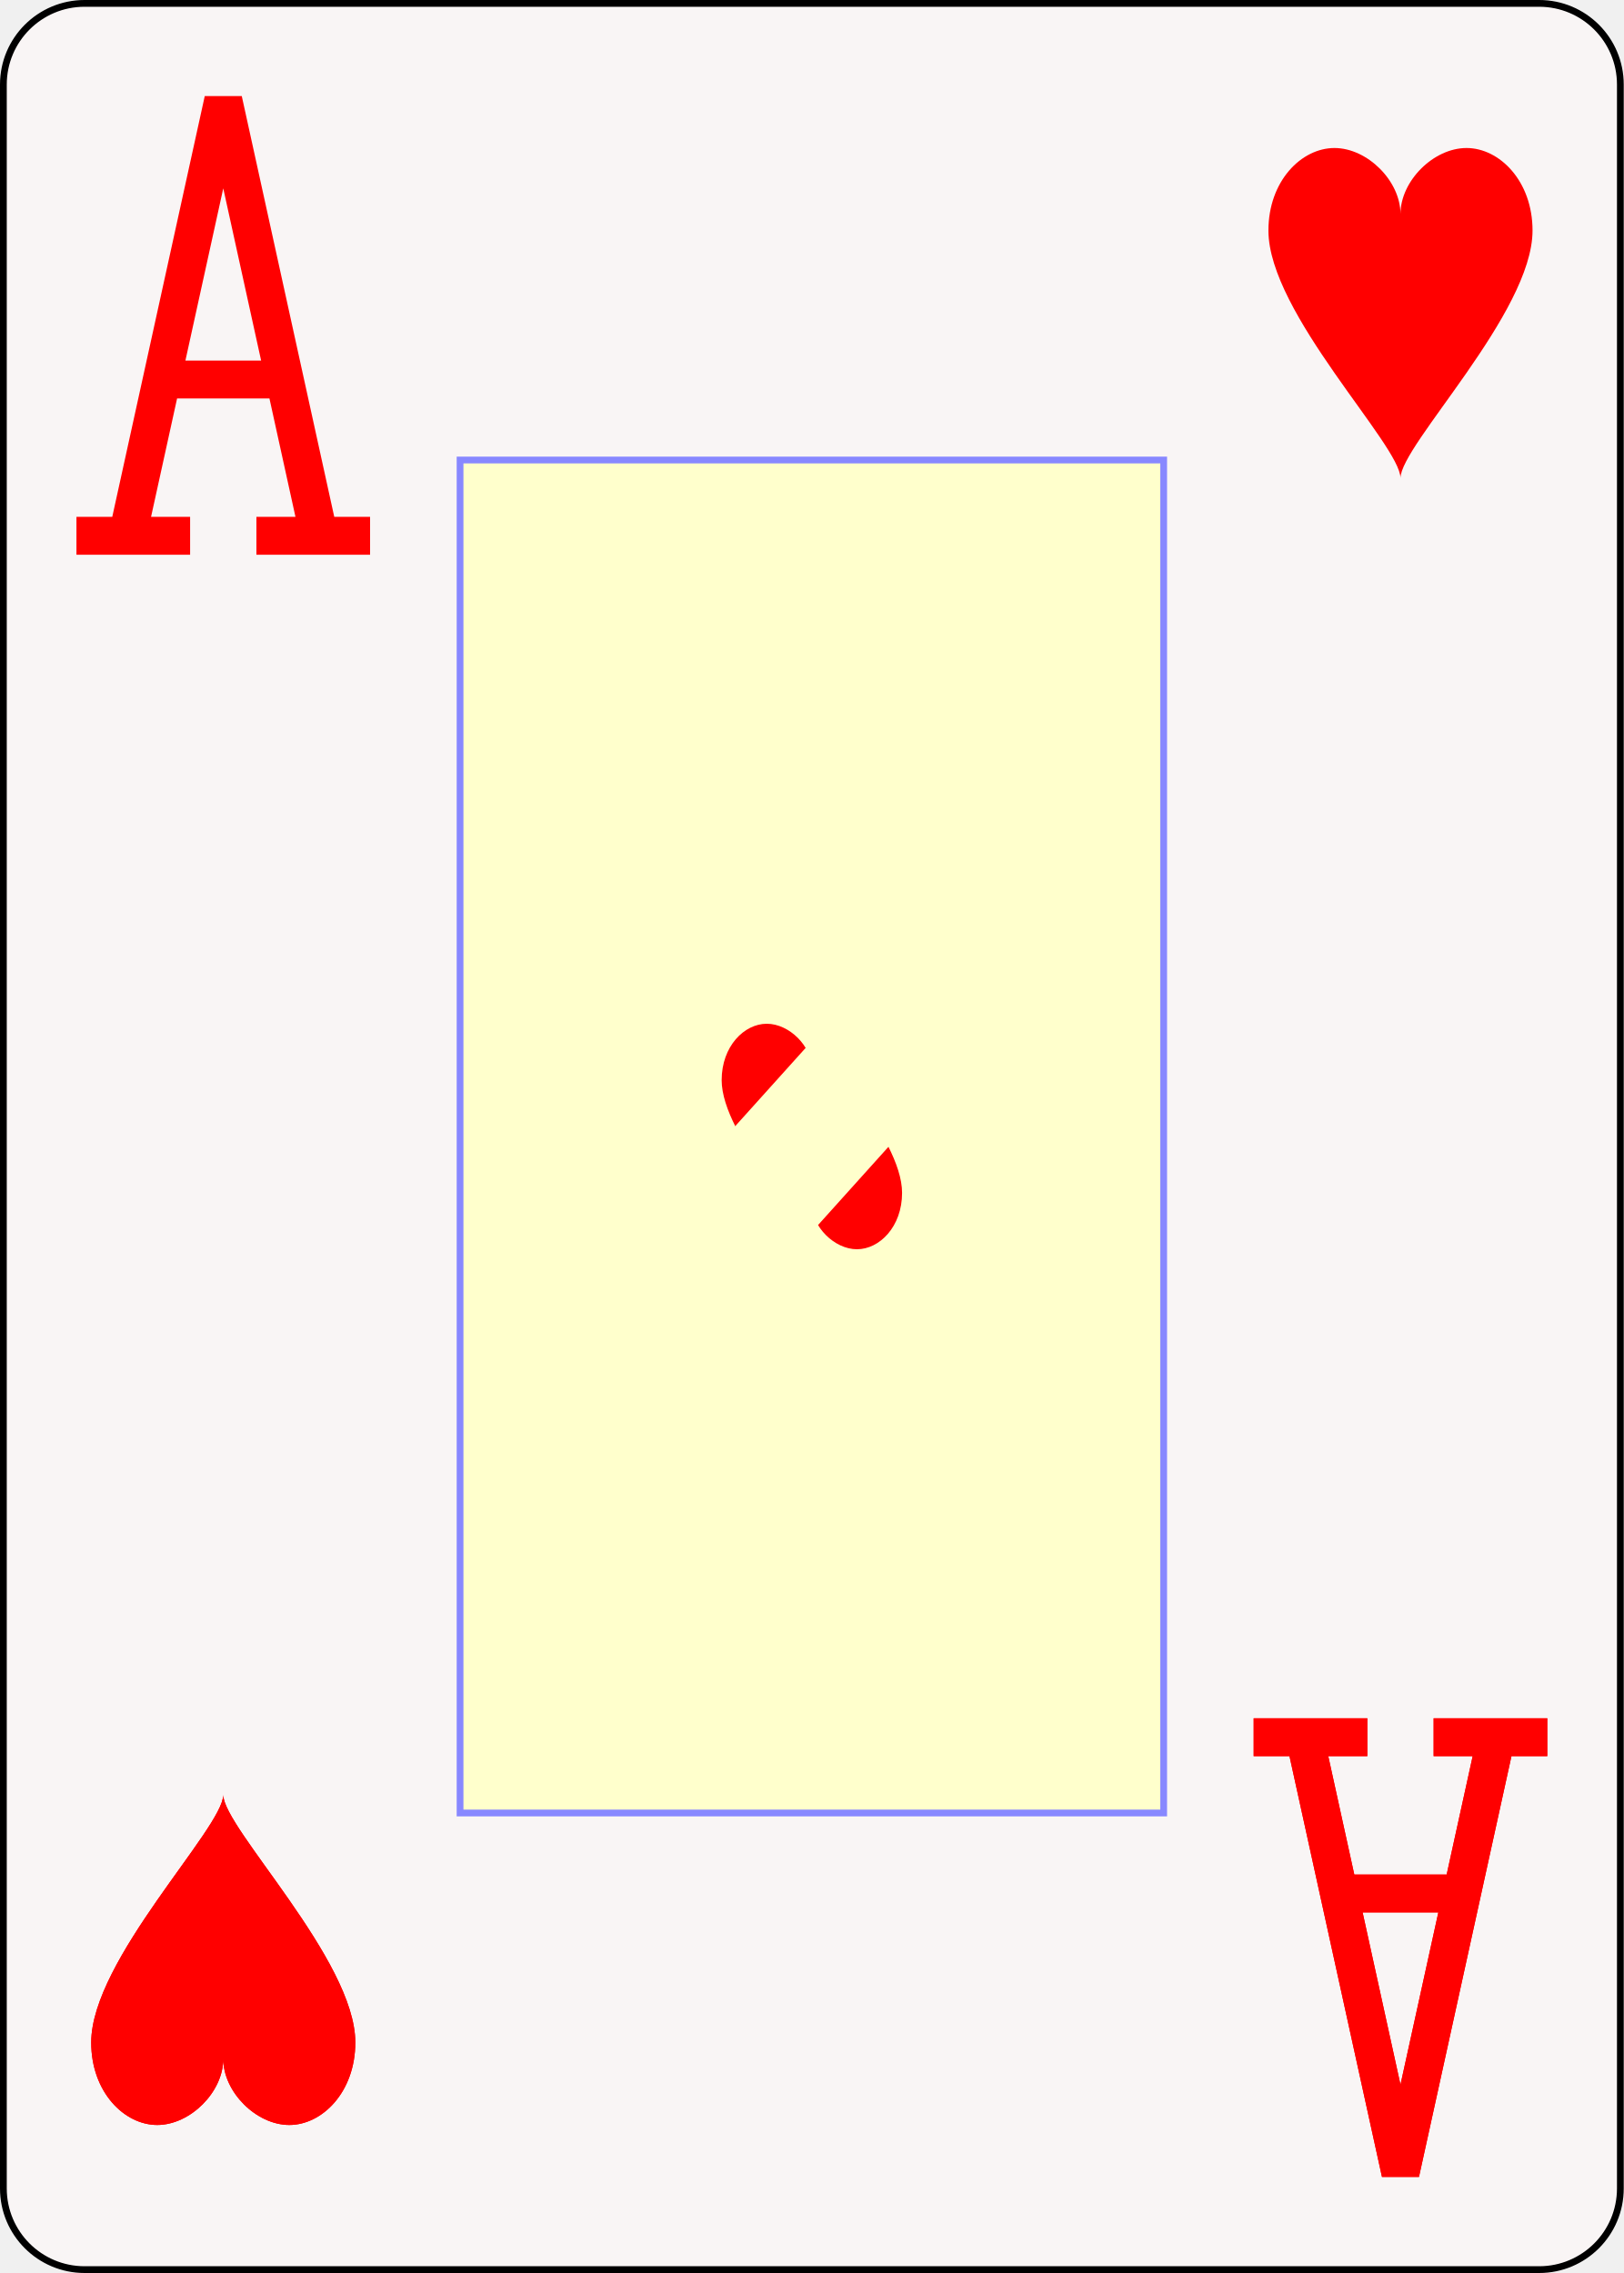
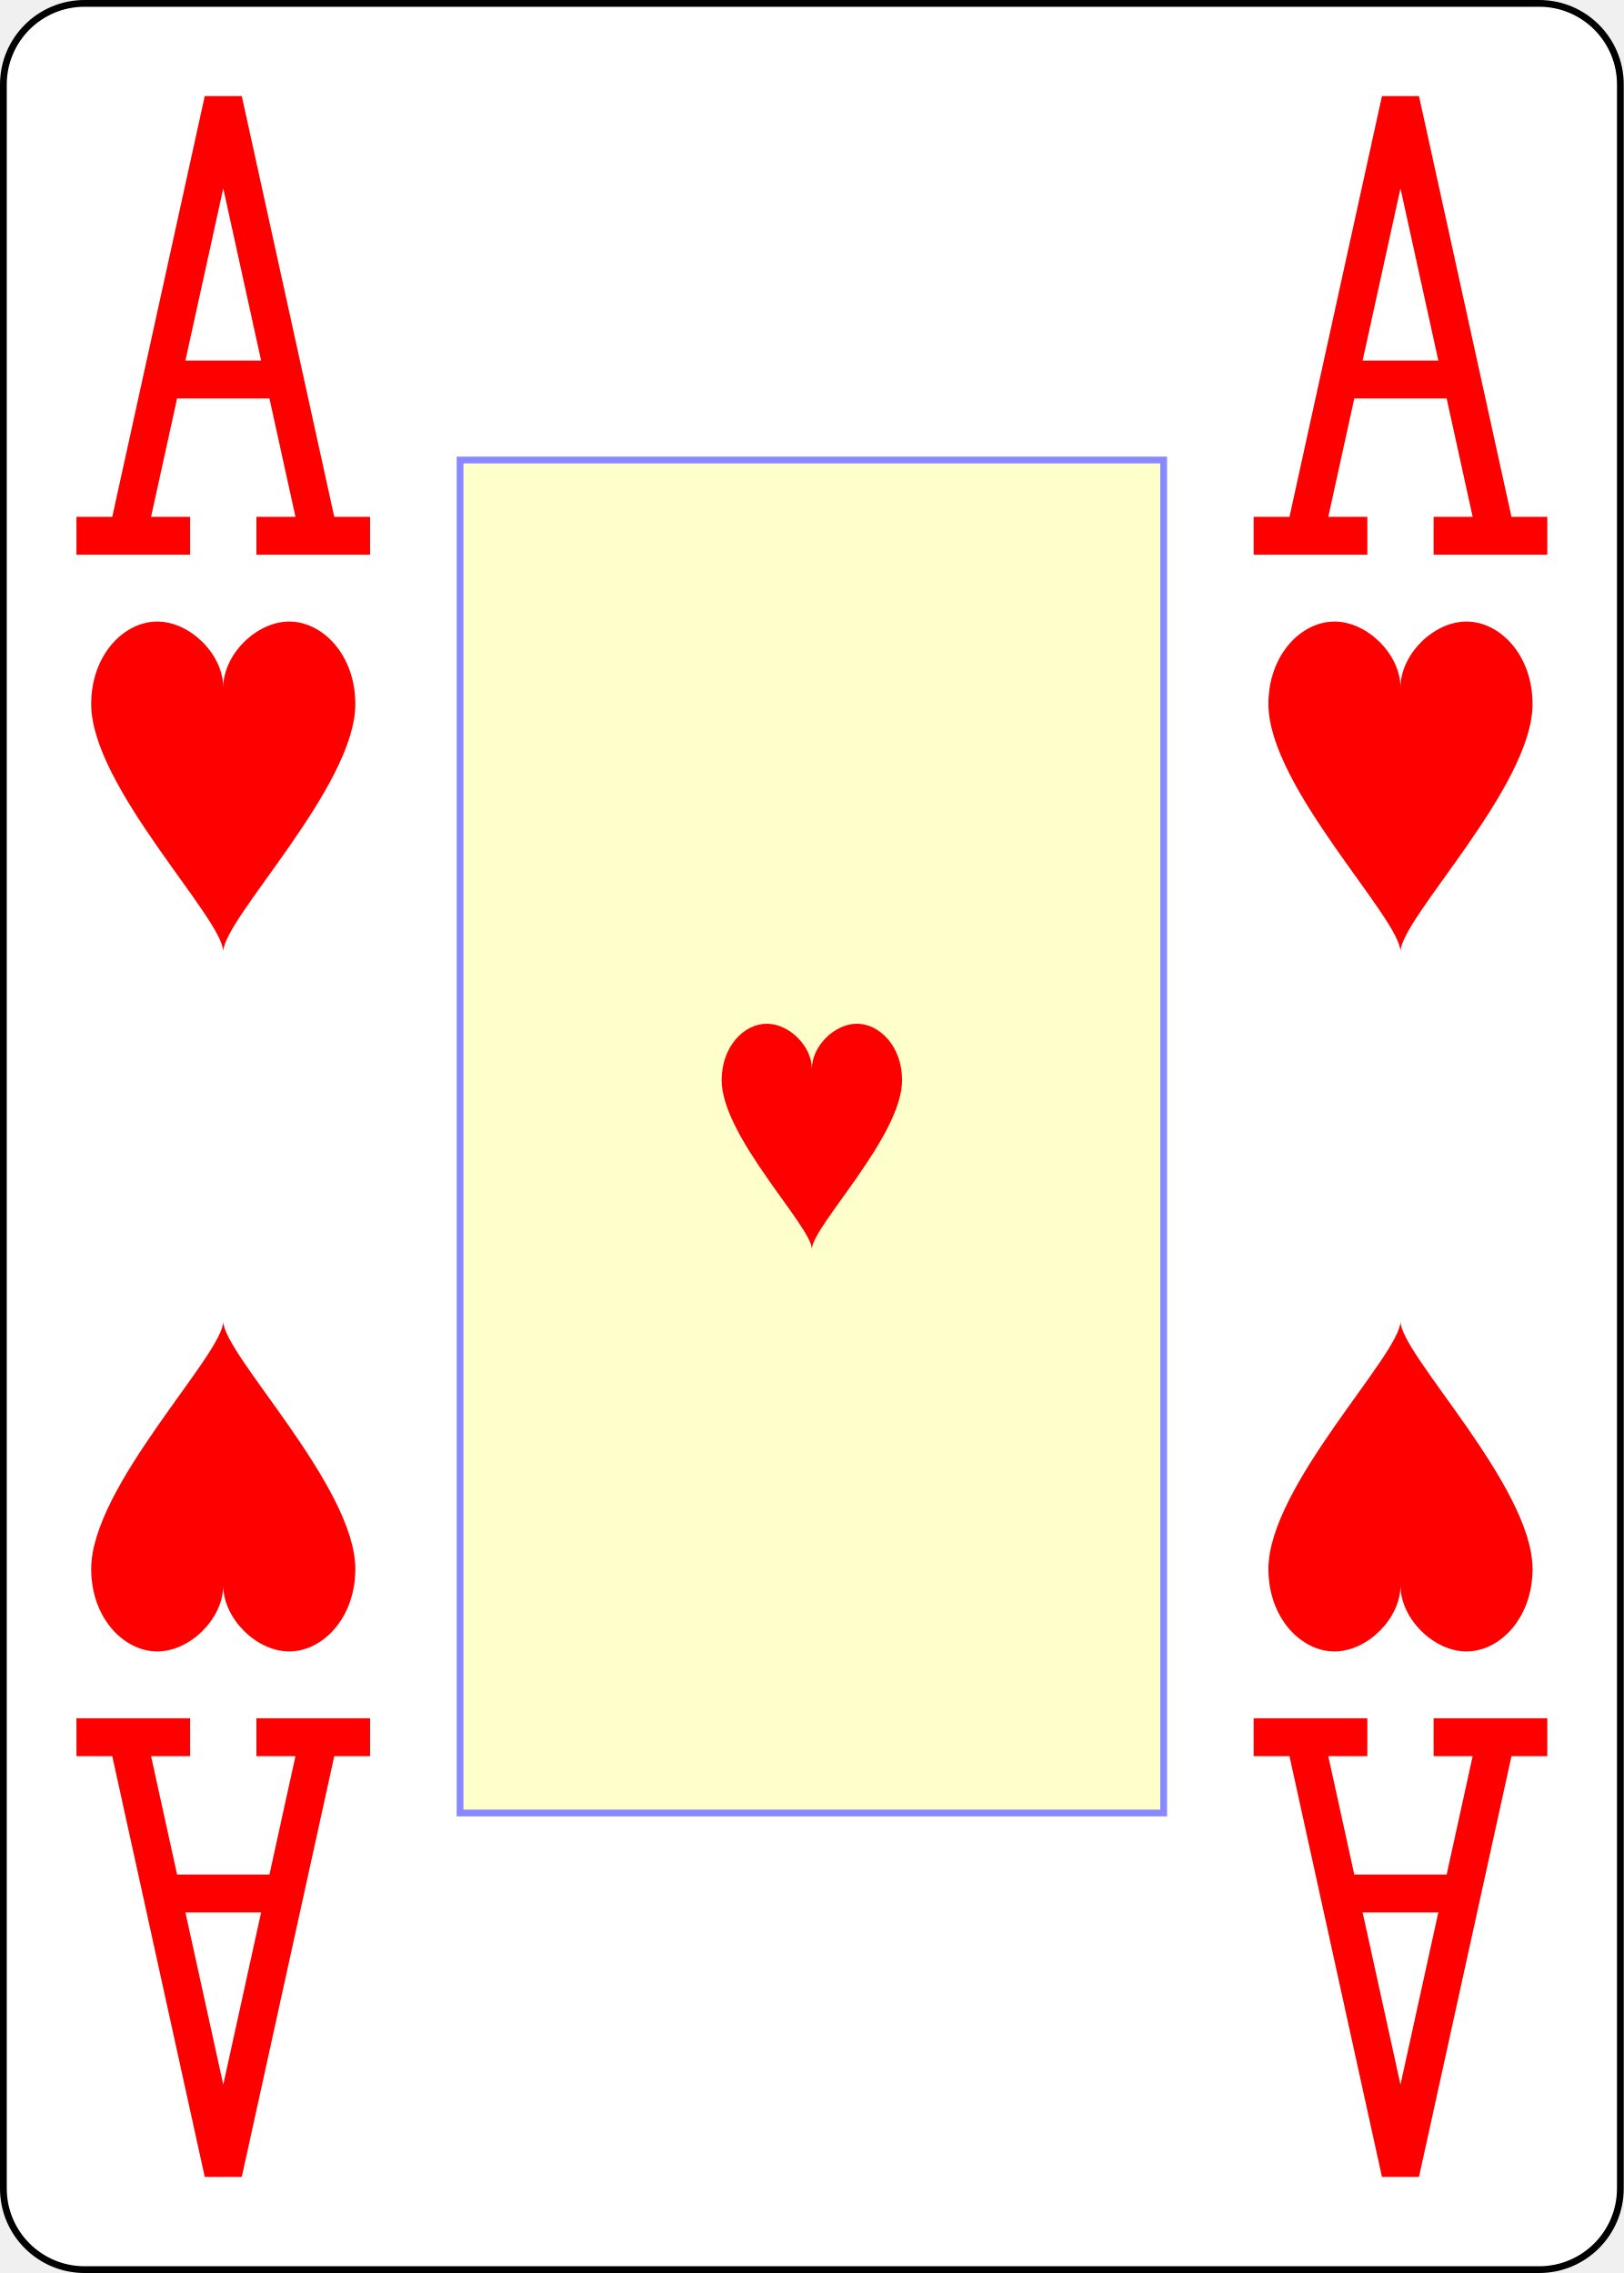
<svg xmlns="http://www.w3.org/2000/svg" xmlns:xlink="http://www.w3.org/1999/xlink" class="card" face="AH" height="3.5in" preserveAspectRatio="none" viewBox="-120 -168 240 336" width="2.5in">
-   <clipPath id="QH" clipPathUnits="objectBoundingBox">
-     <path d="M0 -0.103v1.2h0.58l-0.18 -0.5l0.18 -0.2l-0.18 -0.5z" />
-   </clipPath>
  <defs>
-     <symbol id="SHA" viewBox="-600 -600 1200 1200" preserveAspectRatio="xMinYMid">
-       <rect x="-500" y="-500" width="1000" height="1000" opacity="0" />
-       <path d="M0 -300C0 -400 100 -500 200 -500C300 -500 400 -400 400 -250C400 0 0 400 0 500C0 400 -400 0 -400 -250C-400 -400 -300 -500 -200 -500C-100 -500 0 -400 -0 -300Z" fill="red" />
-     </symbol>
    <symbol id="VHA" viewBox="-500 -500 1000 1000" preserveAspectRatio="xMinYMid">
      <path d="M-270 460L-110 460M-200 450L0 -460L200 450M110 460L270 460M-120 130L120 130" stroke="red" stroke-width="80" stroke-linecap="square" stroke-miterlimit="1.5" fill="none" />
    </symbol>
+     <symbol id="SHA" viewBox="-600 -600 1200 1200" preserveAspectRatio="xMinYMid">
+       <path d="M0 -300C0 -400 100 -500 200 -500C300 -500 400 -400 400 -250C400 0 0 400 0 500C0 400 -400 0 -400 -250C-400 -400 -300 -500 -200 -500C-100 -500 0 -400 -0 -300Z" fill="red" />
+     </symbol>
    <rect id="XHA" width="104" height="200" x="-52" y="-100" />
  </defs>
-   <rect width="239" height="335" x="-119.5" y="-167.5" rx="12" ry="12" fill="#f9f5f5" stroke="black" />
+   <rect width="239" height="335" x="-119.5" y="-167.5" rx="12" ry="12" fill="white" stroke="black" />
  <use xlink:href="#XHA" width="104" height="200" stroke="#88f" fill="#FFC" />
+   <use xlink:href="#SHA" height="40" width="40" x="-20" y="-20" />
  <use xlink:href="#VHA" height="70" width="70" x="-122" y="-156" />
-   <use xlink:href="#SHA" height="58.558" width="58.558" x="57.721" y="-151" />
-   <use xlink:href="#SHA" height="40" width="40" x="-20" y="-20" clip-path="url(#QH)" />
+   <use xlink:href="#VHA" height="70" width="70" x="52" y="-156" />
+   <use xlink:href="#SHA" height="58.558" width="58.558" x="-116.279" y="-81" />
+   <use xlink:href="#SHA" height="58.558" width="58.558" x="57.721" y="-81" />
  <g transform="rotate(180)">
    <use xlink:href="#VHA" height="70" width="70" x="-122" y="-156" />
-     <use xlink:href="#SHA" height="58.558" width="58.558" x="57.721" y="-151" />
-     <use xlink:href="#VHA" height="70" width="70" x="-122" y="-156" />
-     <use xlink:href="#SHA" height="58.558" width="58.558" x="57.721" y="-151" />
-     <use xlink:href="#SHA" height="40" width="40" x="-20" y="-20" clip-path="url(#QH)" />
+     <use xlink:href="#VHA" height="70" width="70" x="52" y="-156" />
+     <use xlink:href="#SHA" height="58.558" width="58.558" x="-116.279" y="-81" />
+     <use xlink:href="#SHA" height="58.558" width="58.558" x="57.721" y="-81" />
  </g>
</svg>
